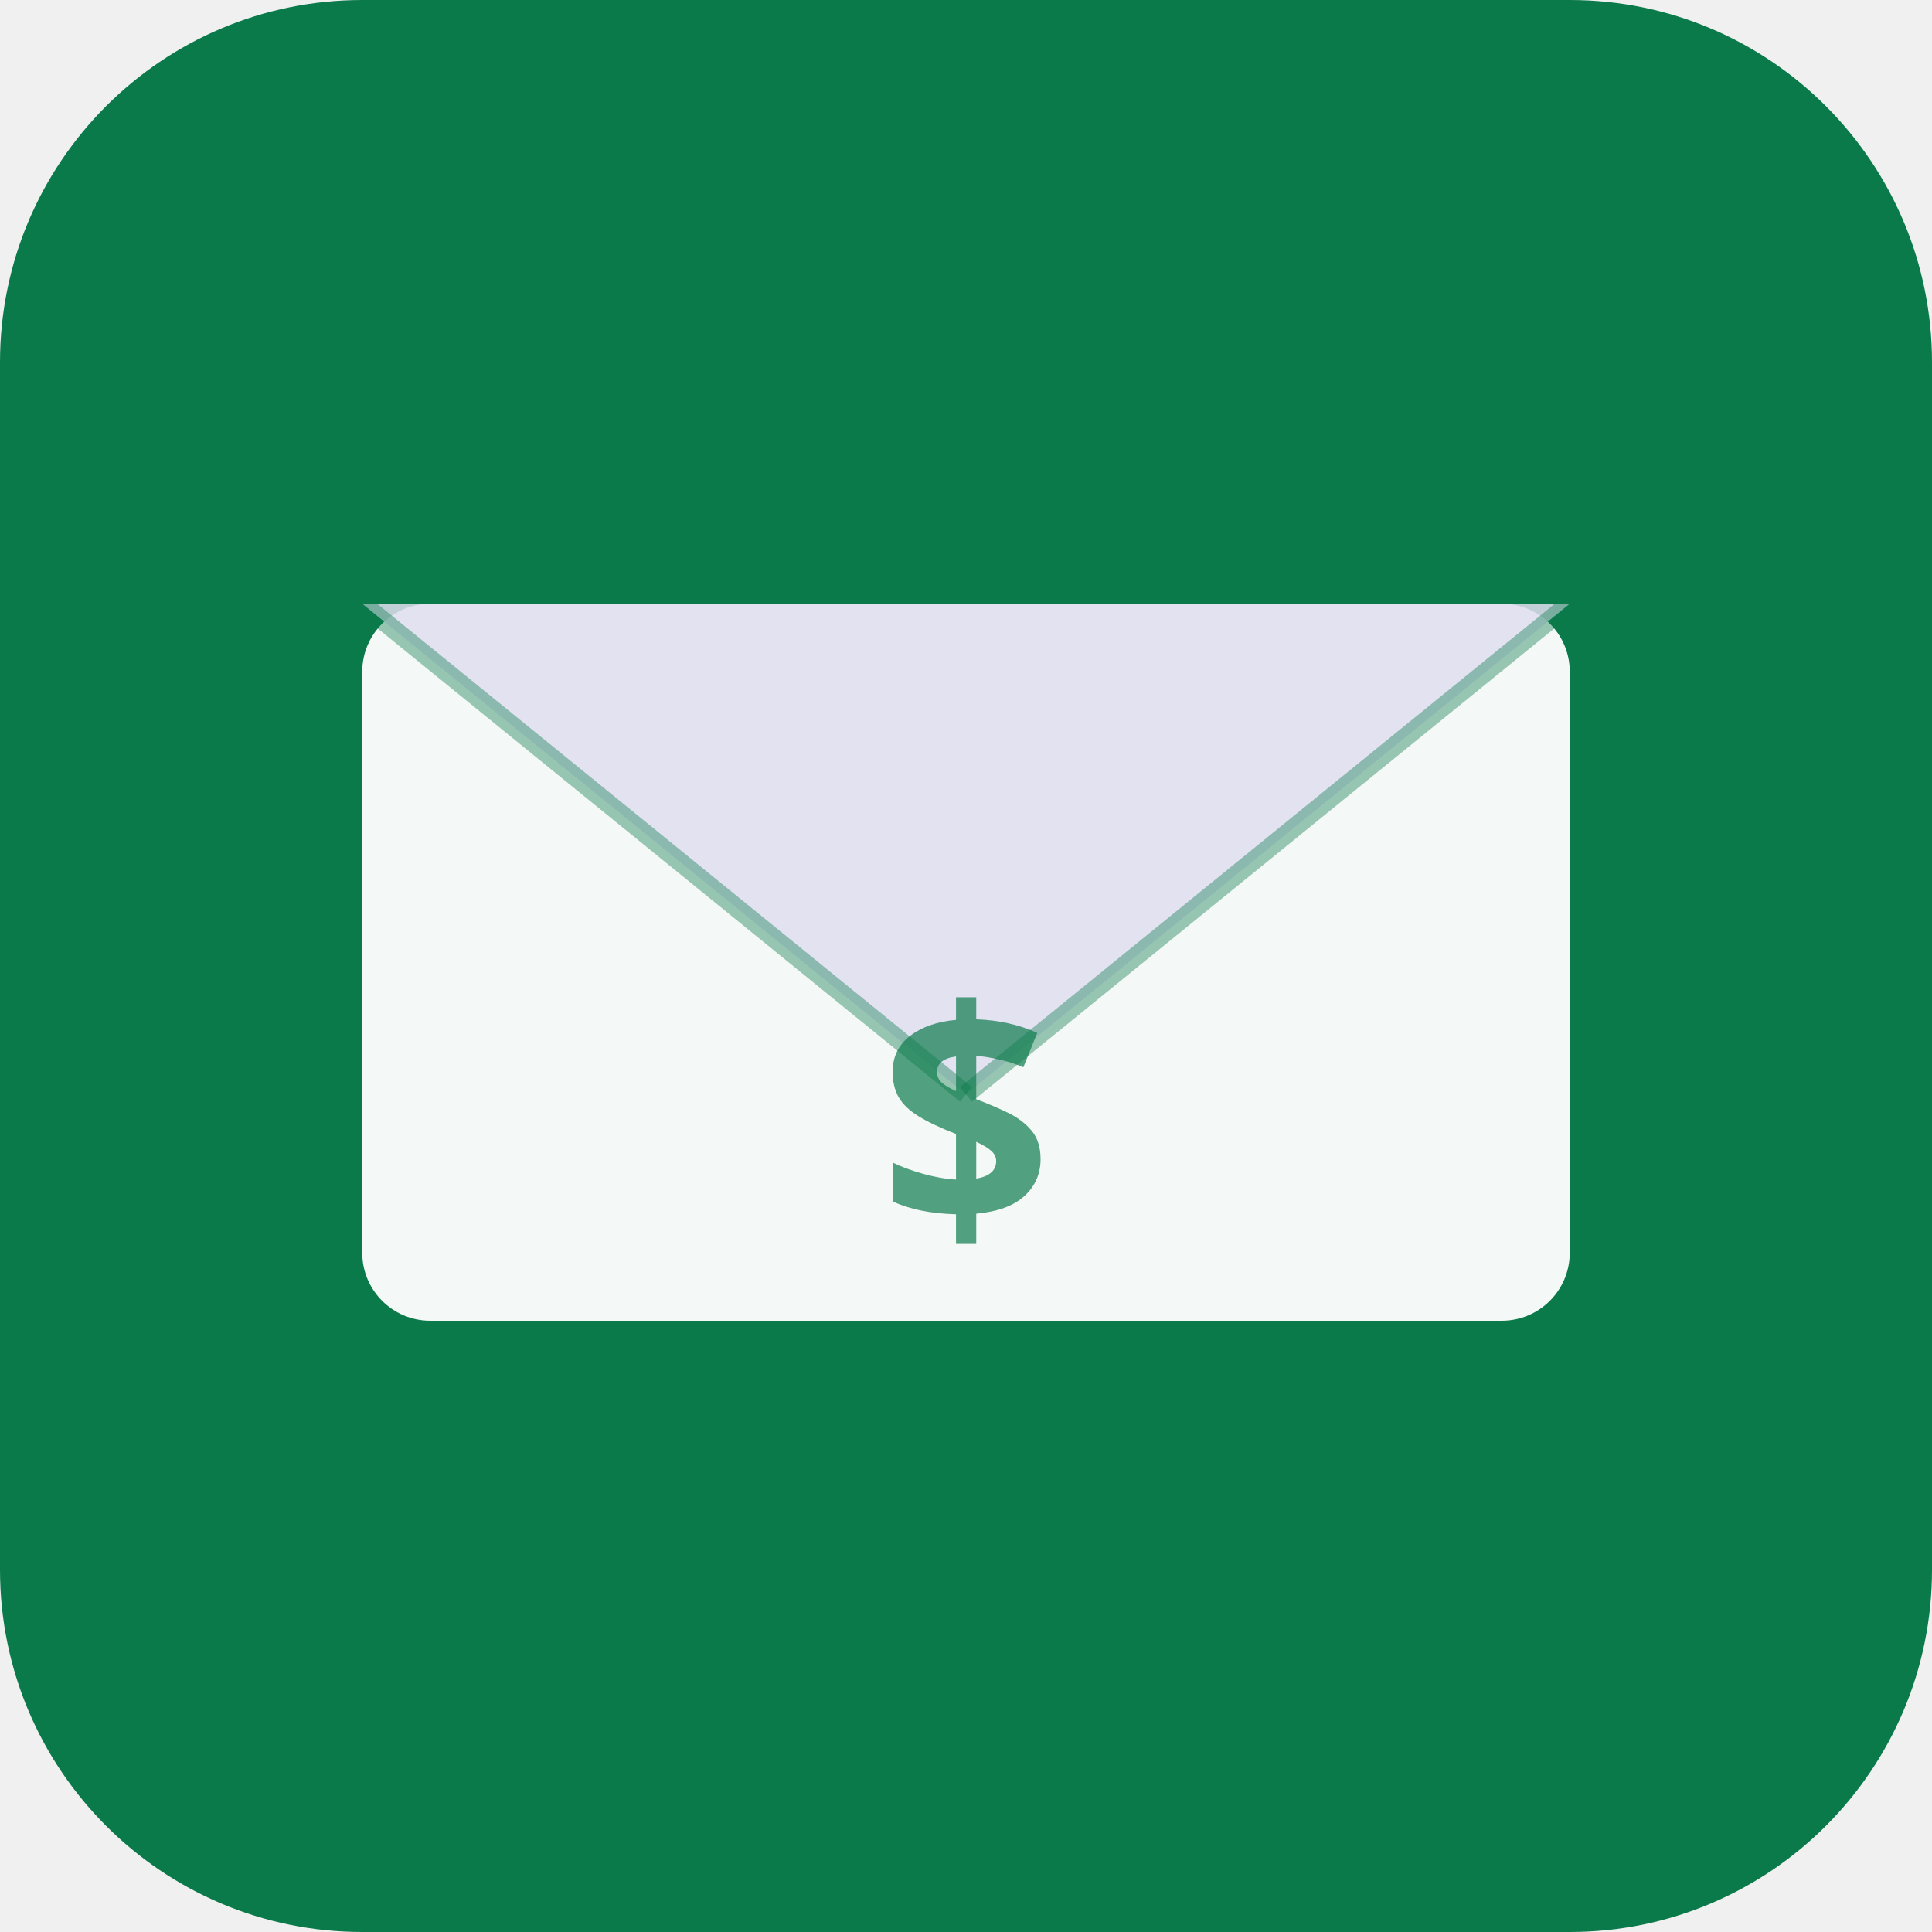
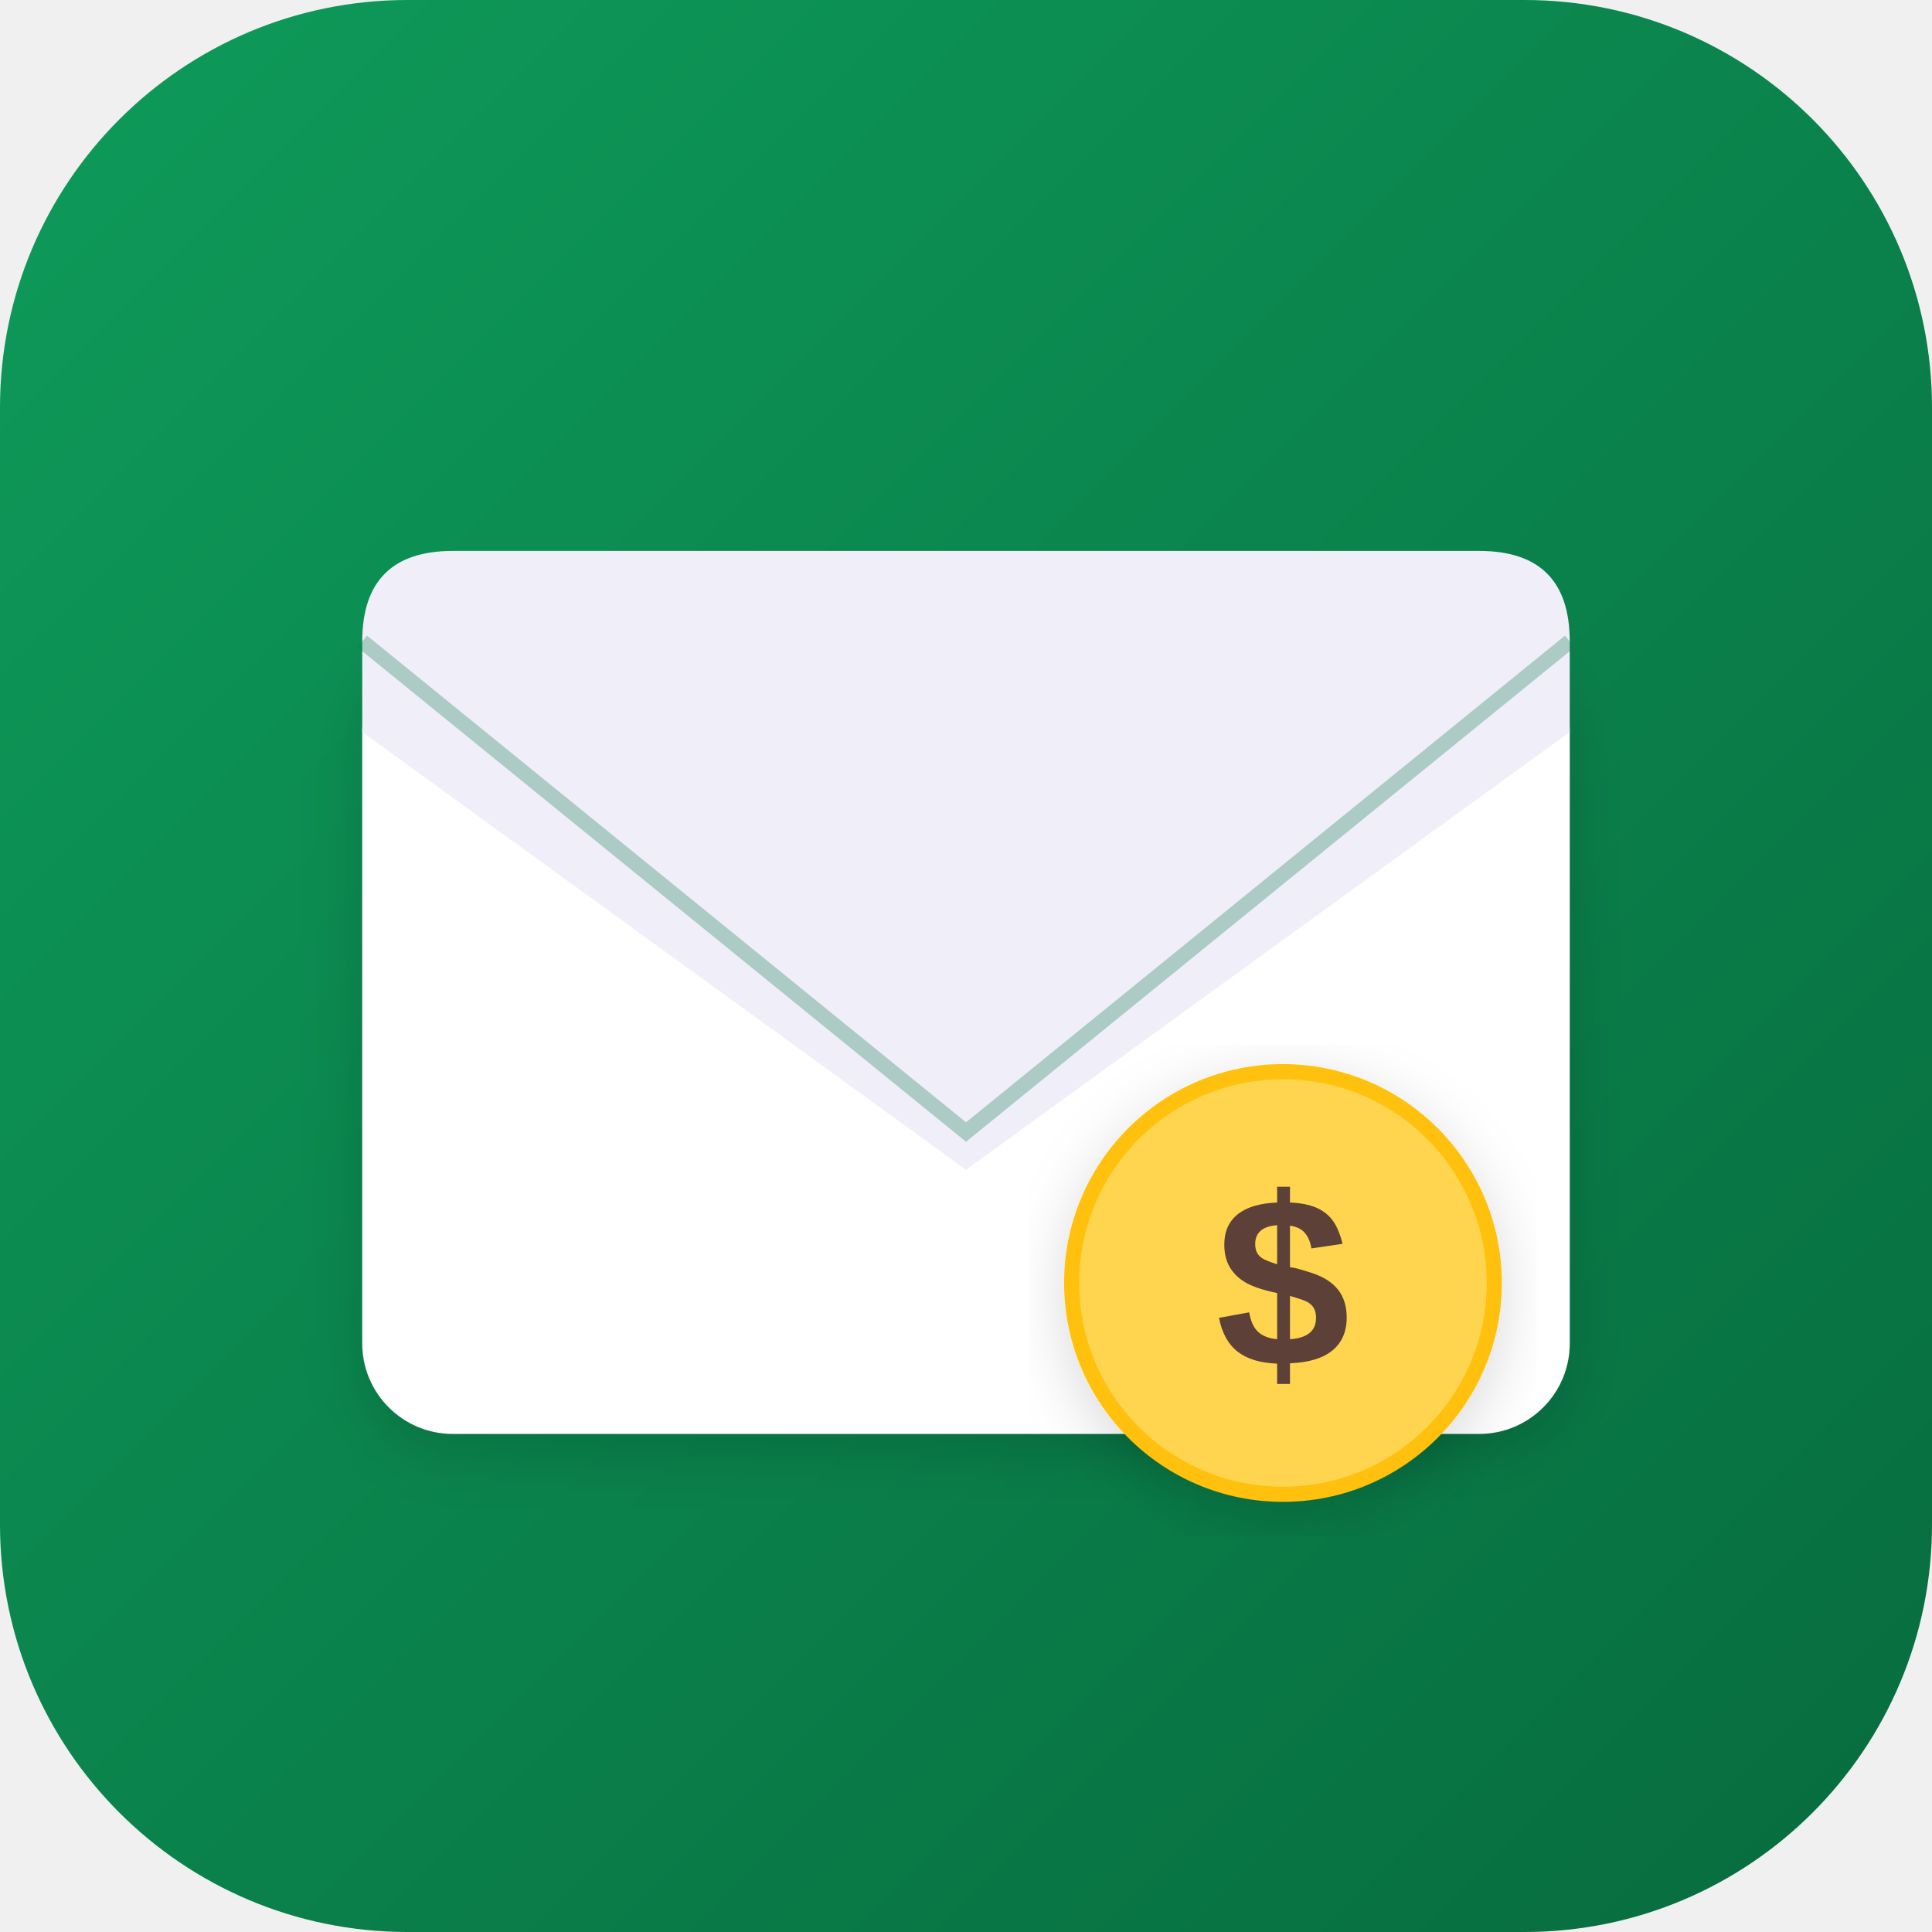
<svg xmlns="http://www.w3.org/2000/svg" viewBox="0 0 512 512">
-   <rect width="512" height="512" rx="96" fill="#0B7A4B" />
-   <g transform="translate(256,240)">
-     <rect x="-160" y="-80" width="320" height="190" rx="18" fill="#fff" opacity=".95" />
-     <polygon points="-160,-80 0,50 160,-80" fill="#E0DEF0" opacity=".85" />
-     <line x1="-160" y1="-80" x2="0" y2="50" stroke="#0B7A4B" stroke-width="5" opacity=".4" />
-     <line x1="160" y1="-80" x2="0" y2="50" stroke="#0B7A4B" stroke-width="5" opacity=".4" />
-     <text x="0" y="85" text-anchor="middle" font-family="system-ui,sans-serif" font-weight="800" font-size="80" fill="#0B7A4B" opacity=".7">$</text>
-   </g>
+   <defs>
+     <linearGradient id="bg" x1="0" y1="0" x2="1" y2="1">
+       <stop offset="0%" stop-color="#0E9B5A" />
+       <stop offset="100%" stop-color="#076B3E" />
+     </linearGradient>
+     <filter id="shadow">
+       <feDropShadow dx="0" dy="4" stdDeviation="8" flood-color="#000" flood-opacity=".15" />
+     </filter>
+   </defs>
+   <rect width="512" height="512" rx="108" fill="url(#bg)" />
+   <rect x="96" y="170" width="320" height="210" rx="24" fill="#fff" filter="url(#shadow)" />
+   <path d="M96,194 L256,310 L416,194 L416,170 Q416,146 392,146 L120,146 Q96,146 96,170 Z" fill="#F0EEF8" />
+   <path d="M96,170 L256,300 L416,170" fill="none" stroke="#0B7A4B" stroke-width="4" opacity=".3" />
+   <circle cx="340" cy="340" r="56" fill="#FFD54F" stroke="#FFC107" stroke-width="4" filter="url(#shadow)" />
+   <text x="340" y="362" text-anchor="middle" font-family="Arial,Helvetica,sans-serif" font-weight="800" font-size="64" fill="#5D4037">$</text>
</svg>
